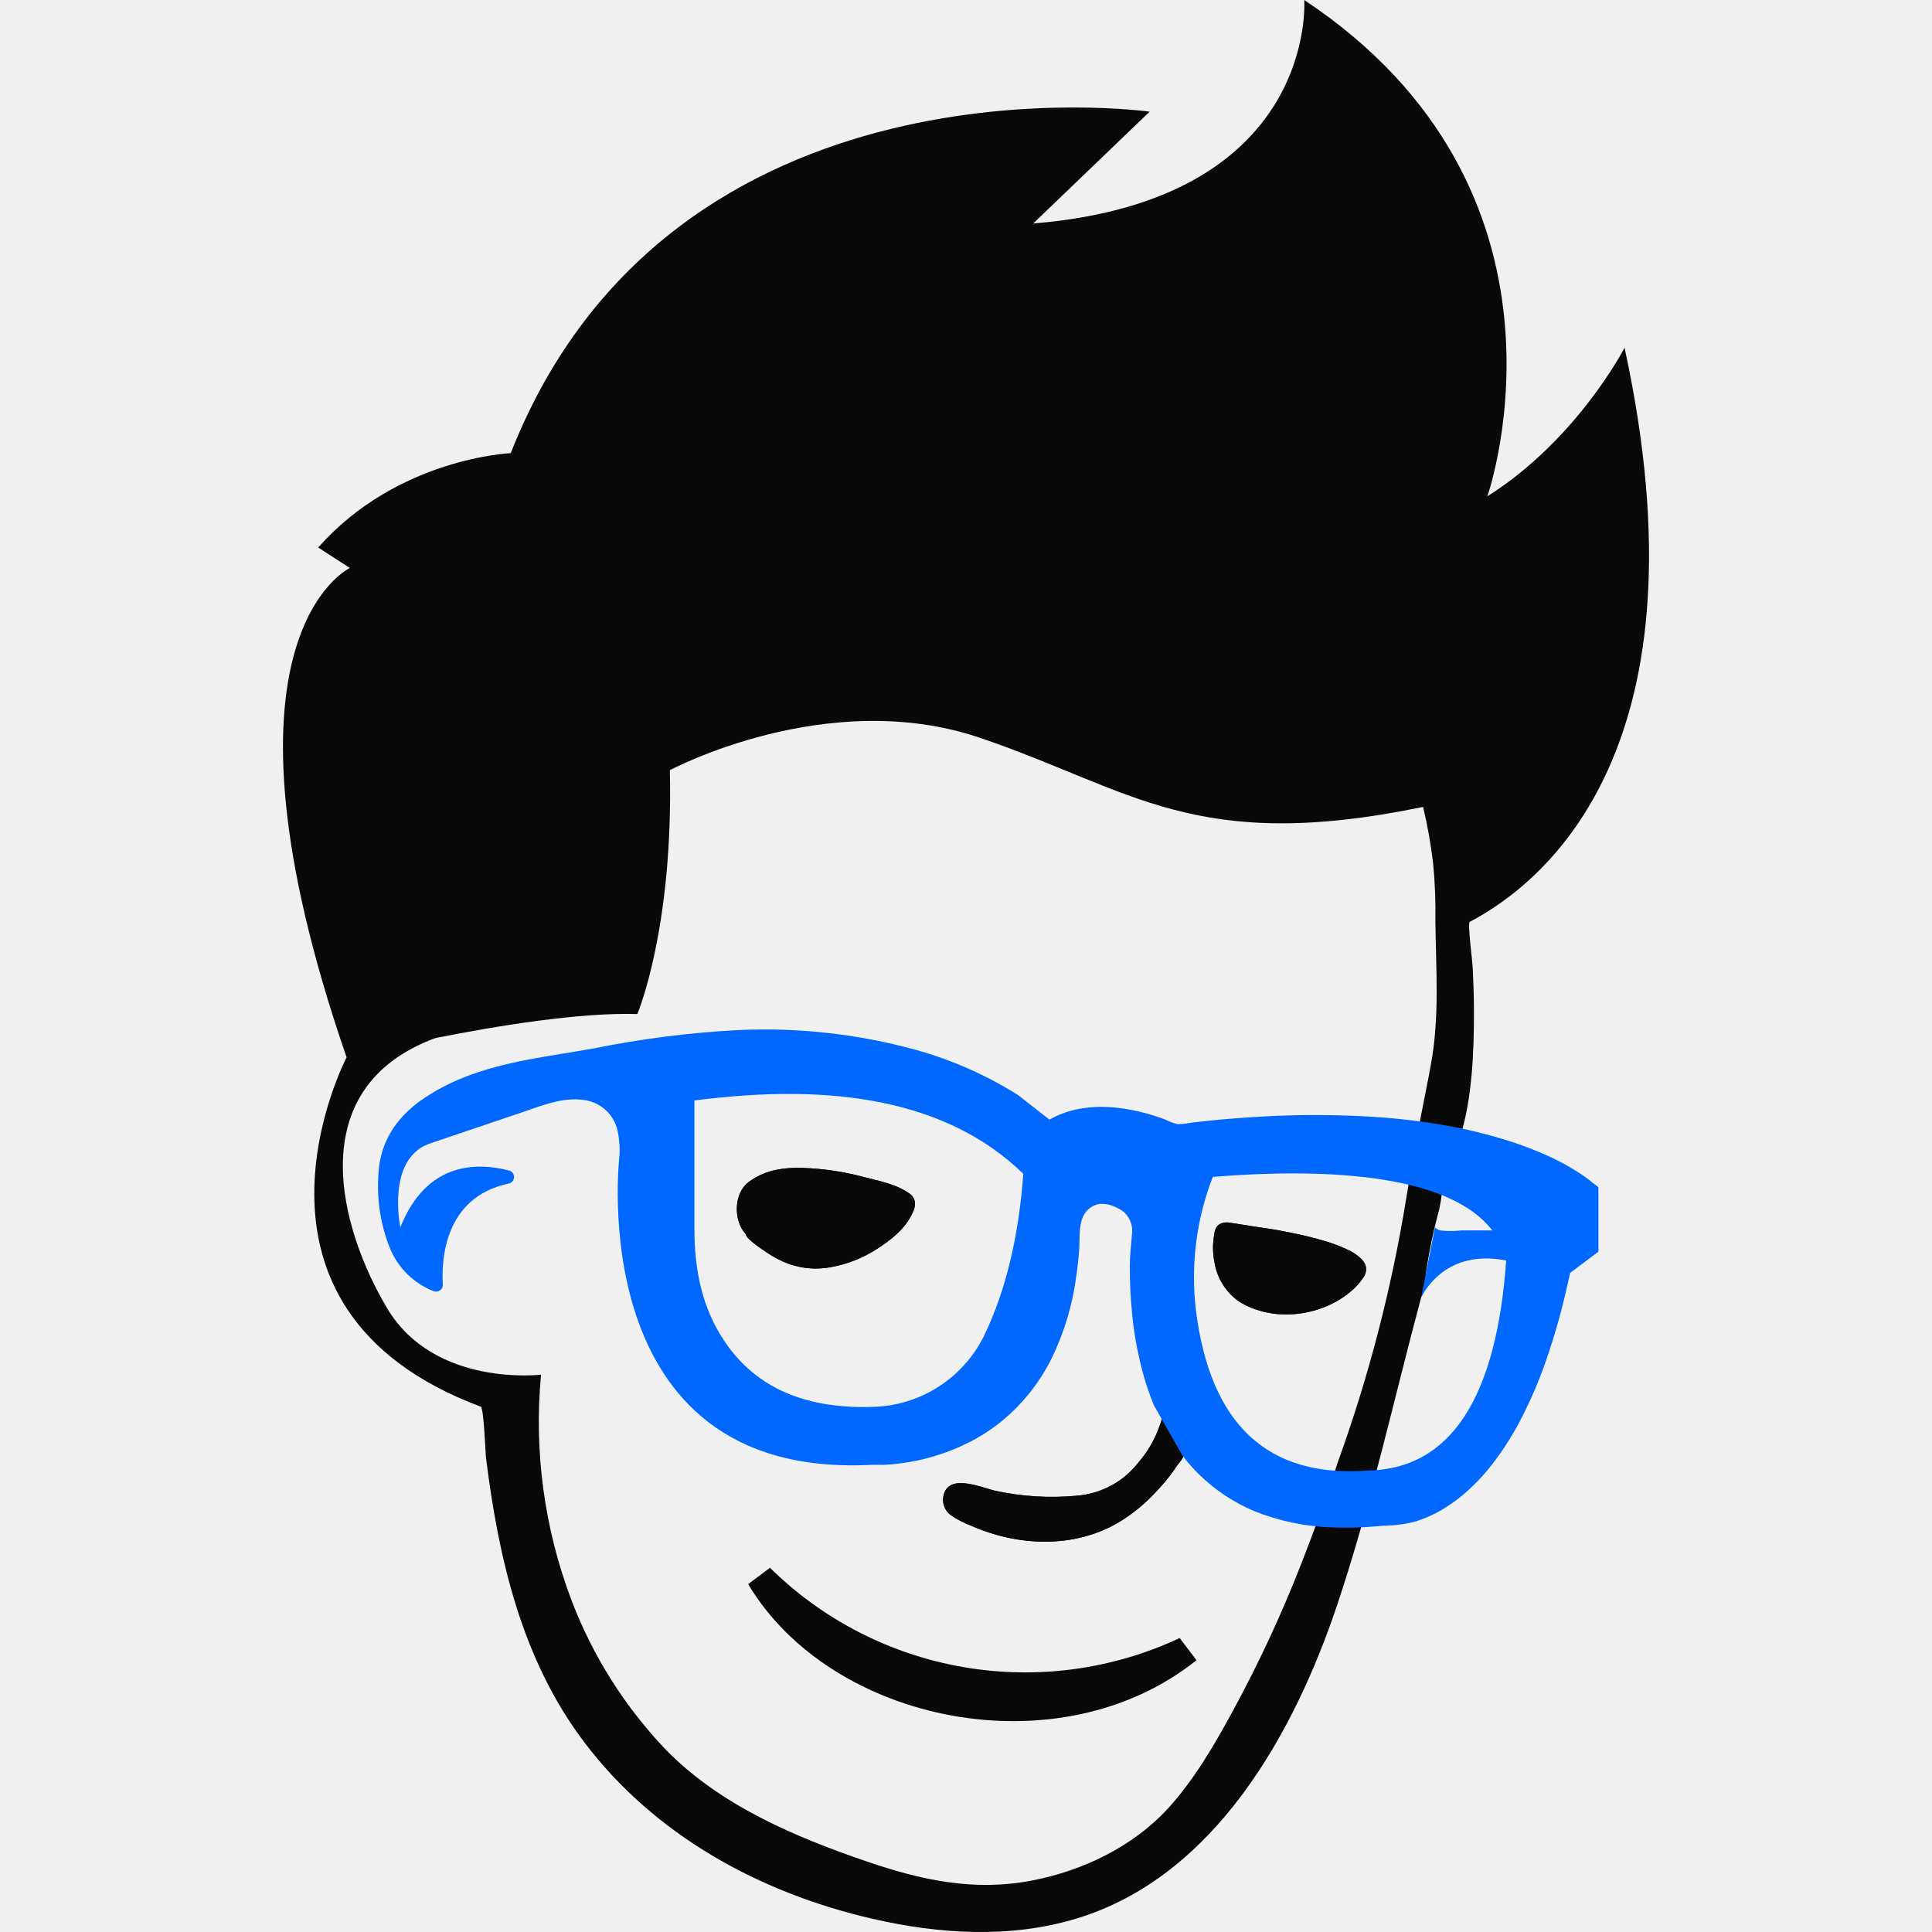
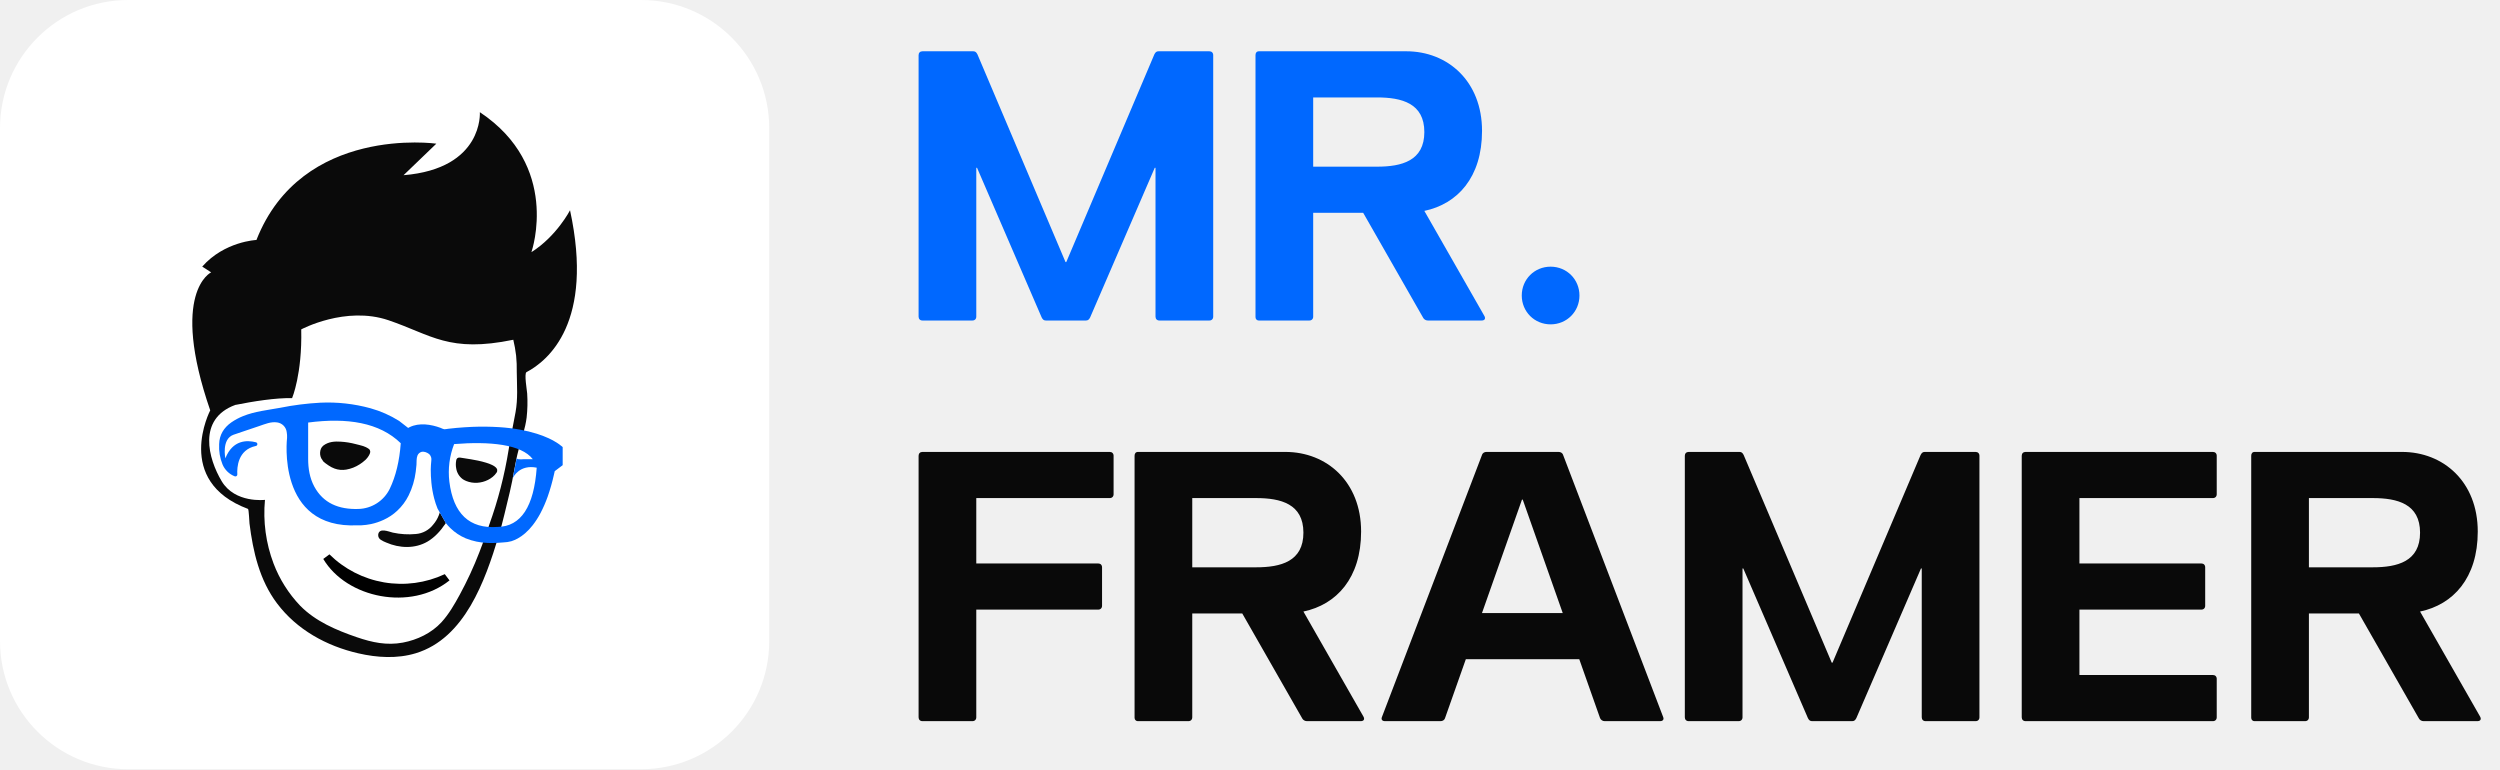
- <svg xmlns="http://www.w3.org/2000/svg" width="80" height="80" viewBox="0 0 80 80" fill="none">
-   <mask id="mask0_2346_3933" style="mask-type:alpha" maskUnits="userSpaceOnUse" x="0" y="0" width="80" height="80">
-     <rect width="80" height="80" fill="#D9D9D9" />
-   </mask>
-   <g mask="url(#mask0_2346_3933)">
-     <path d="M67.27 14.399C67.27 14.399 65.31 18.206 61.588 20.552C61.701 20.225 65.853 7.875 54.006 0C54.006 0 54.594 8.284 42.783 9.254L47.604 4.624C47.604 4.624 27.818 1.823 21.149 18.763C21.149 18.763 16.446 18.962 13.176 22.672L14.487 23.519C14.487 23.519 8.345 26.389 14.352 43.782C14.352 43.782 8.933 54.144 19.903 58.246C20.042 58.298 20.094 60.174 20.128 60.396C20.648 64.549 21.607 68.705 24.168 72.108C27.086 75.988 31.45 78.377 36.125 79.452C38.884 80.09 41.847 80.274 44.583 79.441C50.307 77.701 53.593 71.759 55.371 66.454C56.771 62.276 57.703 57.989 58.843 53.739C58.842 53.734 58.842 53.728 58.843 53.723C59.021 53.363 59.023 52.781 59.097 52.38C59.211 51.667 59.36 50.96 59.546 50.262C59.77 49.512 59.656 48.833 60.035 48.103C60.587 47.047 60.823 45.746 60.933 44.541C61.016 43.616 61.038 42.692 61.032 41.767C61.032 41.209 61.009 40.647 60.982 40.083C60.982 39.884 60.758 38.222 60.859 38.173C64.078 36.478 70.839 30.84 67.27 14.399ZM59.256 44.048C59.18 44.478 59.095 44.906 59.009 45.334C58.733 46.731 58.471 48.135 58.242 49.541C57.637 53.309 56.678 57.011 55.377 60.599C54.949 61.965 54.439 63.311 53.923 64.648C53.099 66.772 52.14 68.841 51.052 70.843C50.275 72.267 49.454 73.689 48.358 74.891C46.886 76.485 44.816 77.473 42.695 77.876C40.318 78.324 38.159 77.853 35.905 77.085C32.913 76.06 29.845 74.77 27.578 72.46C25.875 70.678 24.546 68.576 23.669 66.275C22.537 63.294 22.104 60.094 22.404 56.921C22.404 56.921 17.995 57.458 16.035 54.18C14.076 50.902 12.433 45.054 18.024 42.985L17.813 43.023L18.051 42.974L18.024 42.985C20.61 42.47 24.024 41.917 26.39 41.989C26.39 41.989 27.89 38.471 27.737 31.893C27.737 31.893 34.246 28.404 40.572 30.549C46.897 32.694 49.454 35.368 58.926 33.413C59.111 34.182 59.249 34.961 59.342 35.746C59.419 36.539 59.45 37.336 59.436 38.133C59.458 40.146 59.615 42.058 59.256 44.048Z" fill="#090909" />
-     <path d="M48.983 60.288L48.112 58.754L48.085 58.848L48.067 58.904C48.022 59.036 47.968 59.157 47.95 59.225C47.76 59.706 47.49 60.152 47.151 60.543C46.846 60.941 46.461 61.271 46.02 61.51C45.579 61.75 45.092 61.894 44.592 61.934C43.459 62.04 42.316 61.971 41.205 61.728C40.601 61.589 39.185 60.946 39.052 62.032C39.038 62.185 39.069 62.338 39.141 62.474C39.212 62.609 39.322 62.721 39.456 62.796C39.7 62.951 39.958 63.081 40.228 63.183C42.166 64.032 44.464 64.13 46.325 63.035C46.829 62.73 47.293 62.363 47.705 61.943C47.943 61.702 48.167 61.45 48.379 61.186C48.491 61.04 48.603 60.897 48.702 60.738C48.751 60.662 49.012 60.373 48.996 60.29L48.983 60.288Z" fill="#090909" />
-     <path d="M18.043 42.974L18.016 42.985L17.805 43.023L18.043 42.974Z" fill="#090909" />
-     <path d="M18.043 42.974L18.016 42.985L17.805 43.023L18.043 42.974Z" fill="#090909" />
-     <path d="M30.987 48.956C31.762 48.363 32.678 48.323 33.546 48.376C34.292 48.422 35.031 48.542 35.753 48.735C36.392 48.905 37.099 49.015 37.685 49.442C37.74 49.484 37.786 49.535 37.82 49.595C37.854 49.654 37.876 49.719 37.885 49.787C37.894 49.925 37.866 50.062 37.804 50.186C37.492 50.895 36.873 51.35 36.336 51.701C35.737 52.093 35.063 52.357 34.357 52.478C33.783 52.578 33.194 52.526 32.646 52.328C32.328 52.211 32.026 52.054 31.748 51.86C31.623 51.773 30.889 51.303 30.889 51.115C30.352 50.537 30.386 49.418 30.987 48.956Z" fill="#090909" />
-     <path d="M50.297 51.005C50.318 50.891 50.379 50.787 50.468 50.712C50.602 50.628 50.763 50.599 50.917 50.631C51.074 50.649 51.229 50.676 51.386 50.701C51.766 50.763 52.147 50.822 52.529 50.877C52.91 50.934 53.265 51.005 53.631 51.081C54.044 51.169 54.457 51.267 54.863 51.392C55.181 51.483 55.491 51.6 55.79 51.742C56.001 51.835 56.195 51.964 56.363 52.122C56.451 52.206 56.516 52.311 56.553 52.427C56.571 52.507 56.571 52.59 56.554 52.67C56.538 52.75 56.505 52.826 56.457 52.893C56.29 53.144 56.083 53.365 55.844 53.549C55.631 53.719 55.4 53.865 55.155 53.985C54.645 54.237 54.089 54.385 53.521 54.42C52.942 54.459 52.361 54.369 51.822 54.156C51.645 54.084 51.475 53.998 51.312 53.898C51.036 53.706 50.803 53.459 50.626 53.173C50.449 52.888 50.333 52.569 50.284 52.237C50.21 51.858 50.21 51.469 50.284 51.09L50.297 51.005Z" fill="#090909" />
-     <path d="M48.983 60.288L48.112 58.754L48.085 58.848L48.067 58.904C48.022 59.036 47.968 59.157 47.95 59.225C47.76 59.706 47.49 60.152 47.151 60.543C46.846 60.941 46.461 61.271 46.02 61.51C45.579 61.75 45.092 61.894 44.592 61.934C43.459 62.04 42.316 61.971 41.205 61.728C40.601 61.589 39.185 60.946 39.052 62.032C39.038 62.185 39.069 62.338 39.141 62.474C39.212 62.609 39.322 62.721 39.456 62.796C39.7 62.951 39.958 63.081 40.228 63.183C42.166 64.032 44.464 64.13 46.325 63.035C46.829 62.73 47.293 62.363 47.705 61.943C47.943 61.702 48.167 61.45 48.379 61.186C48.491 61.04 48.603 60.897 48.702 60.738C48.751 60.662 49.012 60.373 48.996 60.29L48.983 60.288Z" fill="#090909" />
-     <path d="M18.043 42.974L18.016 42.985L17.805 43.023L18.043 42.974Z" fill="#090909" />
-     <path d="M18.043 42.974L18.016 42.985L17.805 43.023L18.043 42.974Z" fill="#090909" />
-     <path d="M30.987 48.956C31.762 48.363 32.678 48.323 33.546 48.376C34.292 48.422 35.031 48.542 35.753 48.735C36.392 48.905 37.099 49.015 37.685 49.442C37.74 49.484 37.786 49.535 37.82 49.595C37.854 49.654 37.876 49.719 37.885 49.787C37.894 49.925 37.866 50.062 37.804 50.186C37.492 50.895 36.873 51.35 36.336 51.701C35.737 52.093 35.063 52.357 34.357 52.478C33.783 52.578 33.194 52.526 32.646 52.328C32.328 52.211 32.026 52.054 31.748 51.86C31.623 51.773 30.889 51.303 30.889 51.115C30.352 50.537 30.386 49.418 30.987 48.956Z" fill="#090909" />
-     <path d="M50.297 51.005C50.318 50.891 50.379 50.787 50.468 50.712C50.602 50.628 50.763 50.599 50.917 50.631C51.074 50.649 51.229 50.676 51.386 50.701C51.766 50.763 52.147 50.822 52.529 50.877C52.91 50.934 53.265 51.005 53.631 51.081C54.044 51.169 54.457 51.267 54.863 51.392C55.181 51.483 55.491 51.6 55.79 51.742C56.001 51.835 56.195 51.964 56.363 52.122C56.451 52.206 56.516 52.311 56.553 52.427C56.571 52.507 56.571 52.59 56.554 52.67C56.538 52.75 56.505 52.826 56.457 52.893C56.29 53.144 56.083 53.365 55.844 53.549C55.631 53.719 55.4 53.865 55.155 53.985C54.645 54.237 54.089 54.385 53.521 54.42C52.942 54.459 52.361 54.369 51.822 54.156C51.645 54.084 51.475 53.998 51.312 53.898C51.036 53.706 50.803 53.459 50.626 53.173C50.449 52.888 50.333 52.569 50.284 52.237C50.21 51.858 50.21 51.469 50.284 51.09L50.297 51.005Z" fill="#090909" />
-     <path d="M65.982 49.004C65.775 48.829 65.556 48.67 65.327 48.527C64.948 48.285 64.553 48.07 64.144 47.884C63.571 47.622 62.982 47.398 62.38 47.212C61.586 46.965 60.777 46.766 59.958 46.619C58.919 46.432 57.869 46.306 56.815 46.243C55.506 46.163 54.193 46.15 52.883 46.203C52.124 46.236 51.363 46.288 50.602 46.352C50.196 46.393 49.785 46.431 49.381 46.48C49.177 46.52 48.971 46.544 48.764 46.552H48.759C48.578 46.504 48.403 46.437 48.236 46.352C46.833 45.833 45.094 45.555 43.684 46.243L43.459 46.359C43.441 46.359 42.216 45.383 42.133 45.329C40.827 44.512 39.409 43.886 37.924 43.473C35.522 42.813 33.03 42.536 30.541 42.654C28.551 42.761 26.57 43.013 24.616 43.406C22.82 43.733 20.907 43.928 19.192 44.62C18.581 44.86 18 45.171 17.46 45.544C16.351 46.319 15.7 47.378 15.664 48.728C15.605 49.747 15.773 50.767 16.158 51.713C16.324 52.11 16.569 52.469 16.877 52.77C17.186 53.071 17.552 53.307 17.953 53.464C17.997 53.48 18.044 53.486 18.09 53.48C18.136 53.474 18.18 53.457 18.218 53.431C18.256 53.404 18.287 53.368 18.308 53.327C18.328 53.285 18.339 53.239 18.337 53.193C18.274 52.185 18.387 49.577 21.058 49.01C21.12 48.999 21.177 48.967 21.218 48.919C21.26 48.871 21.284 48.811 21.286 48.747C21.288 48.684 21.269 48.622 21.231 48.571C21.194 48.521 21.139 48.484 21.078 48.468C19.774 48.13 17.664 48.086 16.578 50.822C16.578 50.822 15.987 48.02 17.754 47.367C18.232 47.206 18.714 47.044 19.192 46.879L21.556 46.081C22.4 45.799 23.282 45.41 24.198 45.551C24.553 45.601 24.883 45.765 25.136 46.019C25.389 46.273 25.551 46.602 25.599 46.957C25.649 47.242 25.667 47.532 25.653 47.821C25.653 47.821 24.021 61.244 36.041 60.658C36.225 60.647 36.407 60.658 36.591 60.658C37.061 60.633 37.529 60.572 37.989 60.476C38.637 60.339 39.266 60.129 39.866 59.849C40.592 59.518 41.259 59.073 41.843 58.531C42.539 57.883 43.112 57.117 43.536 56.267C44.071 55.174 44.422 54.001 44.573 52.794C44.624 52.456 44.658 52.122 44.685 51.775C44.719 51.328 44.658 50.846 44.829 50.419C44.879 50.289 44.958 50.174 45.06 50.08C45.162 49.986 45.284 49.916 45.417 49.877C45.801 49.772 46.272 49.971 46.562 50.208C46.685 50.33 46.778 50.479 46.831 50.644C46.884 50.809 46.897 50.984 46.867 51.155C46.833 51.587 46.784 52.013 46.784 52.445C46.782 53.1 46.813 53.755 46.878 54.406C46.954 55.176 47.089 55.939 47.282 56.688C47.413 57.201 47.581 57.705 47.783 58.195L48.981 60.297C49.187 60.566 49.412 60.819 49.655 61.056C50.313 61.701 51.088 62.216 51.938 62.574C52.965 62.984 54.057 63.212 55.163 63.246C55.644 63.265 56.126 63.26 56.606 63.23C56.894 63.212 57.177 63.181 57.459 63.17C57.862 63.158 58.261 63.097 58.649 62.991C58.972 62.886 59.284 62.751 59.581 62.588C59.961 62.376 60.319 62.126 60.647 61.84C61.065 61.478 61.446 61.075 61.785 60.638C62.214 60.082 62.594 59.491 62.923 58.871C63.335 58.085 63.69 57.271 63.985 56.435C64.353 55.383 64.659 54.311 64.9 53.224L65.017 52.709L66.187 51.827V49.18C66.187 49.142 66.016 49.026 65.982 49.004ZM40.75 55.306C40.326 56.17 39.673 56.901 38.862 57.422C38.051 57.942 37.112 58.231 36.149 58.257C33.231 58.351 30.968 57.398 29.653 54.962C28.979 53.705 28.755 52.315 28.755 50.902V45.569C34.528 44.816 39.248 45.569 42.373 48.605C42.182 51.213 41.644 53.455 40.75 55.306ZM56.615 60.893C52.458 61.197 50.106 58.949 49.52 54.247C49.298 52.38 49.538 50.486 50.22 48.733C55.45 48.309 60.119 48.755 61.792 50.949H60.503C60.213 50.982 59.92 50.982 59.63 50.949C59.549 50.926 59.476 50.881 59.419 50.819L58.849 53.73C58.948 53.524 59.863 51.697 62.368 52.196C61.962 57.881 60.07 60.843 56.615 60.893Z" fill="#0068FF" />
-     <path d="M31.876 64.923L30.979 65.595C34.422 71.365 43.861 73.293 49.544 68.745L48.848 67.827C46.061 69.133 42.94 69.554 39.906 69.033C36.871 68.513 34.07 67.076 31.881 64.916L31.876 64.923Z" fill="#090909" />
+ <svg xmlns="http://www.w3.org/2000/svg" width="156" height="48" viewBox="0 0 156 48" fill="none">
+   <g clip-path="url(#clip0_2487_3898)">
+     <rect width="48" height="48" rx="8" fill="white" />
+     <path d="M35.57 13.12C35.57 13.12 34.739 14.737 33.16 15.735C33.207 15.596 34.969 10.347 29.943 7C29.943 7 30.192 10.521 25.181 10.933L27.227 8.965C27.227 8.965 18.831 7.775 16.002 14.974C16.002 14.974 14.007 15.059 12.619 16.636L13.175 16.995C13.175 16.995 10.569 18.215 13.118 25.607C13.118 25.607 10.819 30.011 15.473 31.755C15.532 31.776 15.554 32.574 15.569 32.668C15.79 34.433 16.196 36.2 17.283 37.646C18.521 39.295 20.372 40.31 22.356 40.767C23.527 41.038 24.784 41.116 25.945 40.762C29.01 39.829 30.274 36.223 31.107 33.473C31.386 32.555 31.584 31.617 31.815 30.686C32.034 29.798 32.133 28.885 32.376 28C32.553 27.352 32.777 26.724 32.862 26.056C32.917 25.557 32.929 25.055 32.896 24.554C32.887 24.383 32.698 23.307 32.852 23.222C34.216 22.503 37.084 20.107 35.57 13.12ZM32.17 25.721C32.138 25.903 32.102 26.085 32.066 26.267C31.948 26.861 31.837 27.457 31.74 28.055C31.483 29.656 31.076 31.23 30.525 32.755C30.343 33.335 30.127 33.907 29.907 34.475C29.558 35.378 29.151 36.257 28.689 37.108C28.36 37.714 28.011 38.318 27.547 38.829C26.922 39.506 26.044 39.926 25.144 40.097C24.135 40.288 23.219 40.088 22.263 39.761C20.993 39.325 19.691 38.777 18.729 37.795C18.007 37.038 17.443 36.145 17.071 35.167C16.591 33.9 16.407 32.54 16.534 31.191C16.534 31.191 14.664 31.42 13.832 30.026C13.001 28.633 12.304 26.148 14.676 25.269L14.587 25.285L14.688 25.264L14.676 25.269C15.773 25.05 17.222 24.815 18.226 24.845C18.226 24.845 18.862 23.35 18.797 20.554C18.797 20.554 21.559 19.072 24.243 19.983C26.927 20.895 28.011 22.031 32.03 21.201C32.108 21.527 32.167 21.858 32.206 22.192C32.239 22.529 32.253 22.868 32.246 23.206C32.256 24.062 32.323 24.875 32.17 25.721Z" fill="#0A0A0A" />
+     <path d="M27.812 32.623L27.443 31.971L27.431 32.011L27.424 32.035C27.405 32.091 27.382 32.142 27.374 32.171C27.294 32.375 27.179 32.565 27.035 32.731C26.906 32.9 26.742 33.04 26.555 33.142C26.368 33.244 26.162 33.305 25.95 33.322C25.469 33.367 24.984 33.338 24.512 33.235C24.256 33.176 23.655 32.903 23.599 33.364C23.593 33.429 23.606 33.494 23.637 33.552C23.667 33.609 23.713 33.657 23.77 33.689C23.874 33.755 23.984 33.81 24.098 33.853C24.92 34.214 25.895 34.256 26.685 33.79C26.899 33.661 27.095 33.505 27.27 33.326C27.371 33.224 27.467 33.116 27.556 33.004C27.604 32.943 27.651 32.882 27.693 32.814C27.714 32.782 27.825 32.659 27.818 32.624L27.812 32.623Z" fill="#0A0A0A" />
+     <path d="M14.683 25.264L14.672 25.268L14.582 25.285L14.683 25.264Z" fill="#0A0A0A" />
+     <path d="M14.683 25.264L14.672 25.268L14.582 25.285L14.683 25.264Z" fill="#0A0A0A" />
+     <path d="M20.175 27.806C20.504 27.554 20.892 27.537 21.261 27.56C21.577 27.579 21.891 27.63 22.197 27.712C22.469 27.784 22.769 27.831 23.017 28.013C23.04 28.03 23.06 28.052 23.074 28.078C23.089 28.103 23.098 28.131 23.102 28.159C23.106 28.218 23.094 28.276 23.068 28.329C22.935 28.63 22.672 28.824 22.445 28.973C22.19 29.139 21.904 29.252 21.605 29.303C21.361 29.345 21.111 29.323 20.879 29.239C20.744 29.189 20.616 29.123 20.498 29.041C20.445 29.003 20.133 28.804 20.133 28.724C19.906 28.478 19.92 28.002 20.175 27.806Z" fill="#0A0A0A" />
+     <path d="M14.683 25.264L14.672 25.268L14.582 25.285L14.683 25.264Z" fill="#0A0A0A" />
+     <path d="M14.683 25.264L14.672 25.268L14.582 25.285L14.683 25.264Z" fill="#0A0A0A" />
+     <path d="M28.47 28.712C28.478 28.664 28.503 28.621 28.54 28.59C28.594 28.555 28.66 28.543 28.723 28.556C28.787 28.564 28.851 28.575 28.913 28.585C29.068 28.611 29.224 28.635 29.379 28.659C29.534 28.683 29.68 28.711 29.83 28.743C29.997 28.779 30.166 28.821 30.332 28.872C30.462 28.91 30.59 28.958 30.712 29.017C30.799 29.056 30.878 29.109 30.947 29.175C30.983 29.21 31.009 29.254 31.024 29.302C31.03 29.334 31.03 29.368 31.024 29.401C31.017 29.433 31.004 29.464 30.985 29.492C30.917 29.595 30.832 29.687 30.734 29.763C30.648 29.834 30.554 29.895 30.453 29.945C30.246 30.049 30.019 30.111 29.787 30.125C29.55 30.141 29.313 30.104 29.093 30.015C29.021 29.985 28.952 29.949 28.886 29.908C28.773 29.827 28.677 29.724 28.605 29.606C28.533 29.488 28.486 29.356 28.466 29.219C28.436 29.061 28.436 28.9 28.466 28.743C28.465 28.734 28.467 28.723 28.47 28.712Z" fill="#0A0A0A" />
+     <path d="M35.024 27.826C34.937 27.752 34.843 27.685 34.746 27.624C34.585 27.521 34.418 27.43 34.244 27.351C34.001 27.239 33.751 27.144 33.496 27.065C33.159 26.96 32.816 26.876 32.468 26.813C32.027 26.733 31.582 26.68 31.135 26.653C30.579 26.619 30.022 26.614 29.466 26.636C29.144 26.65 28.821 26.672 28.498 26.7C28.326 26.717 28.152 26.733 27.98 26.754C27.894 26.771 27.806 26.781 27.718 26.785H27.717C27.64 26.764 27.566 26.736 27.495 26.7C26.899 26.479 26.161 26.361 25.563 26.653L25.468 26.703C25.46 26.703 24.941 26.288 24.905 26.265C24.351 25.918 23.75 25.652 23.119 25.476C22.1 25.196 21.043 25.078 19.987 25.128C19.142 25.174 18.302 25.28 17.473 25.448C16.711 25.587 15.9 25.669 15.172 25.963C14.913 26.066 14.666 26.198 14.437 26.356C13.966 26.686 13.69 27.136 13.675 27.709C13.65 28.143 13.721 28.576 13.884 28.978C13.955 29.147 14.059 29.299 14.19 29.427C14.32 29.555 14.476 29.655 14.646 29.722C14.665 29.729 14.685 29.732 14.704 29.729C14.724 29.727 14.742 29.719 14.758 29.708C14.775 29.697 14.788 29.681 14.796 29.664C14.805 29.646 14.81 29.627 14.809 29.607C14.783 29.179 14.83 28.07 15.963 27.829C15.99 27.825 16.014 27.811 16.032 27.791C16.049 27.77 16.059 27.744 16.06 27.718C16.061 27.691 16.053 27.664 16.037 27.643C16.021 27.621 15.998 27.606 15.972 27.599C15.419 27.455 14.523 27.436 14.062 28.599C14.062 28.599 13.812 27.409 14.562 27.131C14.764 27.062 14.969 26.994 15.172 26.924L16.175 26.585C16.533 26.465 16.907 26.299 17.296 26.359C17.447 26.38 17.586 26.45 17.694 26.558C17.801 26.666 17.87 26.806 17.89 26.957C17.912 27.078 17.919 27.201 17.913 27.324C17.913 27.324 17.221 33.029 22.32 32.779C22.399 32.775 22.476 32.779 22.554 32.779C22.753 32.769 22.952 32.743 23.147 32.703C23.422 32.644 23.689 32.555 23.943 32.436C24.251 32.295 24.535 32.106 24.782 31.875C25.078 31.6 25.321 31.275 25.5 30.913C25.728 30.449 25.876 29.95 25.941 29.438C25.962 29.294 25.977 29.152 25.988 29.005C26.002 28.814 25.977 28.61 26.049 28.428C26.07 28.373 26.104 28.324 26.147 28.284C26.19 28.244 26.242 28.215 26.299 28.198C26.461 28.153 26.661 28.238 26.784 28.338C26.837 28.39 26.876 28.454 26.899 28.524C26.921 28.594 26.926 28.668 26.914 28.741C26.899 28.925 26.879 29.105 26.879 29.289C26.878 29.567 26.891 29.846 26.919 30.123C26.951 30.45 27.008 30.774 27.09 31.092C27.146 31.311 27.217 31.524 27.302 31.733L27.811 32.626C27.898 32.74 27.994 32.848 28.097 32.949C28.376 33.223 28.705 33.442 29.065 33.594C29.501 33.768 29.964 33.865 30.434 33.88C30.638 33.888 30.842 33.886 31.046 33.873C31.168 33.865 31.288 33.852 31.408 33.847C31.579 33.842 31.748 33.816 31.913 33.771C32.05 33.727 32.182 33.669 32.308 33.6C32.469 33.51 32.621 33.403 32.76 33.282C32.938 33.128 33.1 32.957 33.243 32.771C33.425 32.535 33.587 32.284 33.726 32.02C33.901 31.686 34.051 31.34 34.177 30.985C34.333 30.538 34.462 30.082 34.565 29.62L34.615 29.401L35.111 29.026V27.902C35.111 27.886 35.038 27.836 35.024 27.826ZM24.319 30.505C24.139 30.872 23.861 31.183 23.517 31.404C23.173 31.625 22.775 31.748 22.366 31.759C21.128 31.799 20.168 31.394 19.61 30.359C19.324 29.825 19.229 29.234 19.229 28.634V26.367C21.679 26.047 23.681 26.367 25.007 27.657C24.926 28.766 24.698 29.718 24.319 30.505ZM31.05 32.88C29.286 33.009 28.288 32.053 28.04 30.055C27.945 29.261 28.047 28.457 28.337 27.711C30.556 27.532 32.537 27.721 33.246 28.653H32.7C32.576 28.667 32.452 28.667 32.329 28.653C32.295 28.643 32.264 28.625 32.239 28.598L31.998 29.835C32.039 29.748 32.428 28.971 33.491 29.183C33.319 31.6 32.516 32.858 31.05 32.88Z" fill="#0068FF" />
+     <path d="M20.553 34.593L20.172 34.878C21.633 37.33 25.637 38.15 28.049 36.217L27.754 35.827C26.571 36.382 25.247 36.56 23.959 36.339C22.672 36.118 21.484 35.507 20.555 34.59L20.553 34.593Z" fill="black" />
  </g>
+   <path d="M57.56 20C57.416 20 57.32 19.904 57.32 19.76V3.44C57.32 3.296 57.416 3.2 57.56 3.2H60.728C60.848 3.2 60.92 3.248 60.992 3.392L66.488 16.352H66.536L72.032 3.392C72.104 3.248 72.176 3.2 72.296 3.2H75.464C75.608 3.2 75.704 3.296 75.704 3.44V19.76C75.704 19.904 75.608 20 75.464 20H72.344C72.2 20 72.104 19.904 72.104 19.76V10.472H72.056L68.024 19.808C67.952 19.952 67.88 20 67.76 20H65.264C65.144 20 65.072 19.952 65 19.808L60.968 10.472H60.92V19.76C60.92 19.904 60.824 20 60.68 20H57.56ZM78.559 20C78.415 20 78.343 19.904 78.343 19.784V3.44C78.343 3.296 78.415 3.2 78.559 3.2H87.751C90.343 3.2 92.479 5.072 92.479 8.168C92.479 11.072 90.943 12.728 88.879 13.16L92.623 19.712C92.719 19.88 92.647 20 92.455 20H89.095C88.975 20 88.855 19.928 88.807 19.832L85.063 13.28H81.943V19.76C81.943 19.904 81.847 20 81.703 20H78.559ZM81.943 10.4H85.927C87.463 10.4 88.879 10.04 88.879 8.24C88.879 6.44 87.463 6.08 85.927 6.08H81.943V10.4ZM96.758 20.24C95.75 20.24 94.958 19.448 94.958 18.44C94.958 17.432 95.75 16.64 96.758 16.64C97.766 16.64 98.558 17.432 98.558 18.44C98.558 19.448 97.766 20.24 96.758 20.24Z" fill="#0068FF" />
+   <path d="M57.32 28.44C57.32 28.296 57.416 28.2 57.56 28.2H69.248C69.392 28.2 69.488 28.296 69.488 28.44V30.84C69.488 30.984 69.392 31.08 69.248 31.08H60.92V35.16H68.528C68.672 35.16 68.768 35.256 68.768 35.4V37.8C68.768 37.944 68.672 38.04 68.528 38.04H60.92V44.76C60.92 44.904 60.824 45 60.68 45H57.56C57.416 45 57.32 44.904 57.32 44.76V28.44ZM71.013 45C70.869 45 70.797 44.904 70.797 44.784V28.44C70.797 28.296 70.869 28.2 71.013 28.2H80.205C82.797 28.2 84.933 30.072 84.933 33.168C84.933 36.072 83.397 37.728 81.333 38.16L85.077 44.712C85.173 44.88 85.101 45 84.909 45H81.549C81.429 45 81.309 44.928 81.261 44.832L77.517 38.28H74.397V44.76C74.397 44.904 74.301 45 74.157 45H71.013ZM74.397 35.4H78.381C79.917 35.4 81.333 35.04 81.333 33.24C81.333 31.44 79.917 31.08 78.381 31.08H74.397V35.4ZM95.019 31.176H94.971L92.475 38.256H97.515L95.019 31.176ZM86.235 44.736L92.475 28.392C92.523 28.248 92.643 28.2 92.763 28.2H97.251C97.371 28.2 97.491 28.248 97.539 28.392L103.779 44.736C103.851 44.904 103.755 45 103.587 45H100.131C100.011 45 99.891 44.928 99.843 44.808L98.547 41.136H91.467L90.171 44.808C90.123 44.952 90.003 45 89.883 45H86.427C86.259 45 86.163 44.904 86.235 44.736ZM105.373 45C105.229 45 105.133 44.904 105.133 44.76V28.44C105.133 28.296 105.229 28.2 105.373 28.2H108.541C108.661 28.2 108.733 28.248 108.805 28.392L114.301 41.352H114.349L119.845 28.392C119.917 28.248 119.989 28.2 120.109 28.2H123.277C123.421 28.2 123.517 28.296 123.517 28.44V44.76C123.517 44.904 123.421 45 123.277 45H120.157C120.013 45 119.917 44.904 119.917 44.76V35.472H119.869L115.837 44.808C115.765 44.952 115.693 45 115.573 45H113.077C112.957 45 112.885 44.952 112.813 44.808L108.781 35.472H108.733V44.76C108.733 44.904 108.637 45 108.493 45H105.373ZM126.156 28.44C126.156 28.296 126.252 28.2 126.396 28.2H138.084C138.228 28.2 138.324 28.296 138.324 28.44V30.84C138.324 30.984 138.228 31.08 138.084 31.08H129.756V35.16H137.364C137.508 35.16 137.604 35.256 137.604 35.4V37.8C137.604 37.944 137.508 38.04 137.364 38.04H129.756V42.12H138.084C138.228 42.12 138.324 42.216 138.324 42.36V44.76C138.324 44.904 138.228 45 138.084 45H126.396C126.252 45 126.156 44.904 126.156 44.76V28.44ZM140.692 45C140.548 45 140.476 44.904 140.476 44.784V28.44C140.476 28.296 140.548 28.2 140.692 28.2H149.884C152.476 28.2 154.612 30.072 154.612 33.168C154.612 36.072 153.076 37.728 151.012 38.16L154.756 44.712C154.852 44.88 154.78 45 154.588 45H151.228C151.108 45 150.988 44.928 150.94 44.832L147.196 38.28H144.076V44.76C144.076 44.904 143.98 45 143.836 45H140.692ZM144.076 35.4H148.06C149.596 35.4 151.012 35.04 151.012 33.24C151.012 31.44 149.596 31.08 148.06 31.08H144.076V35.4Z" fill="#090909" />
+   <defs>
+     <clipPath id="clip0_2487_3898">
+       <rect width="48" height="48" rx="8" fill="white" />
+     </clipPath>
+   </defs>
</svg>
